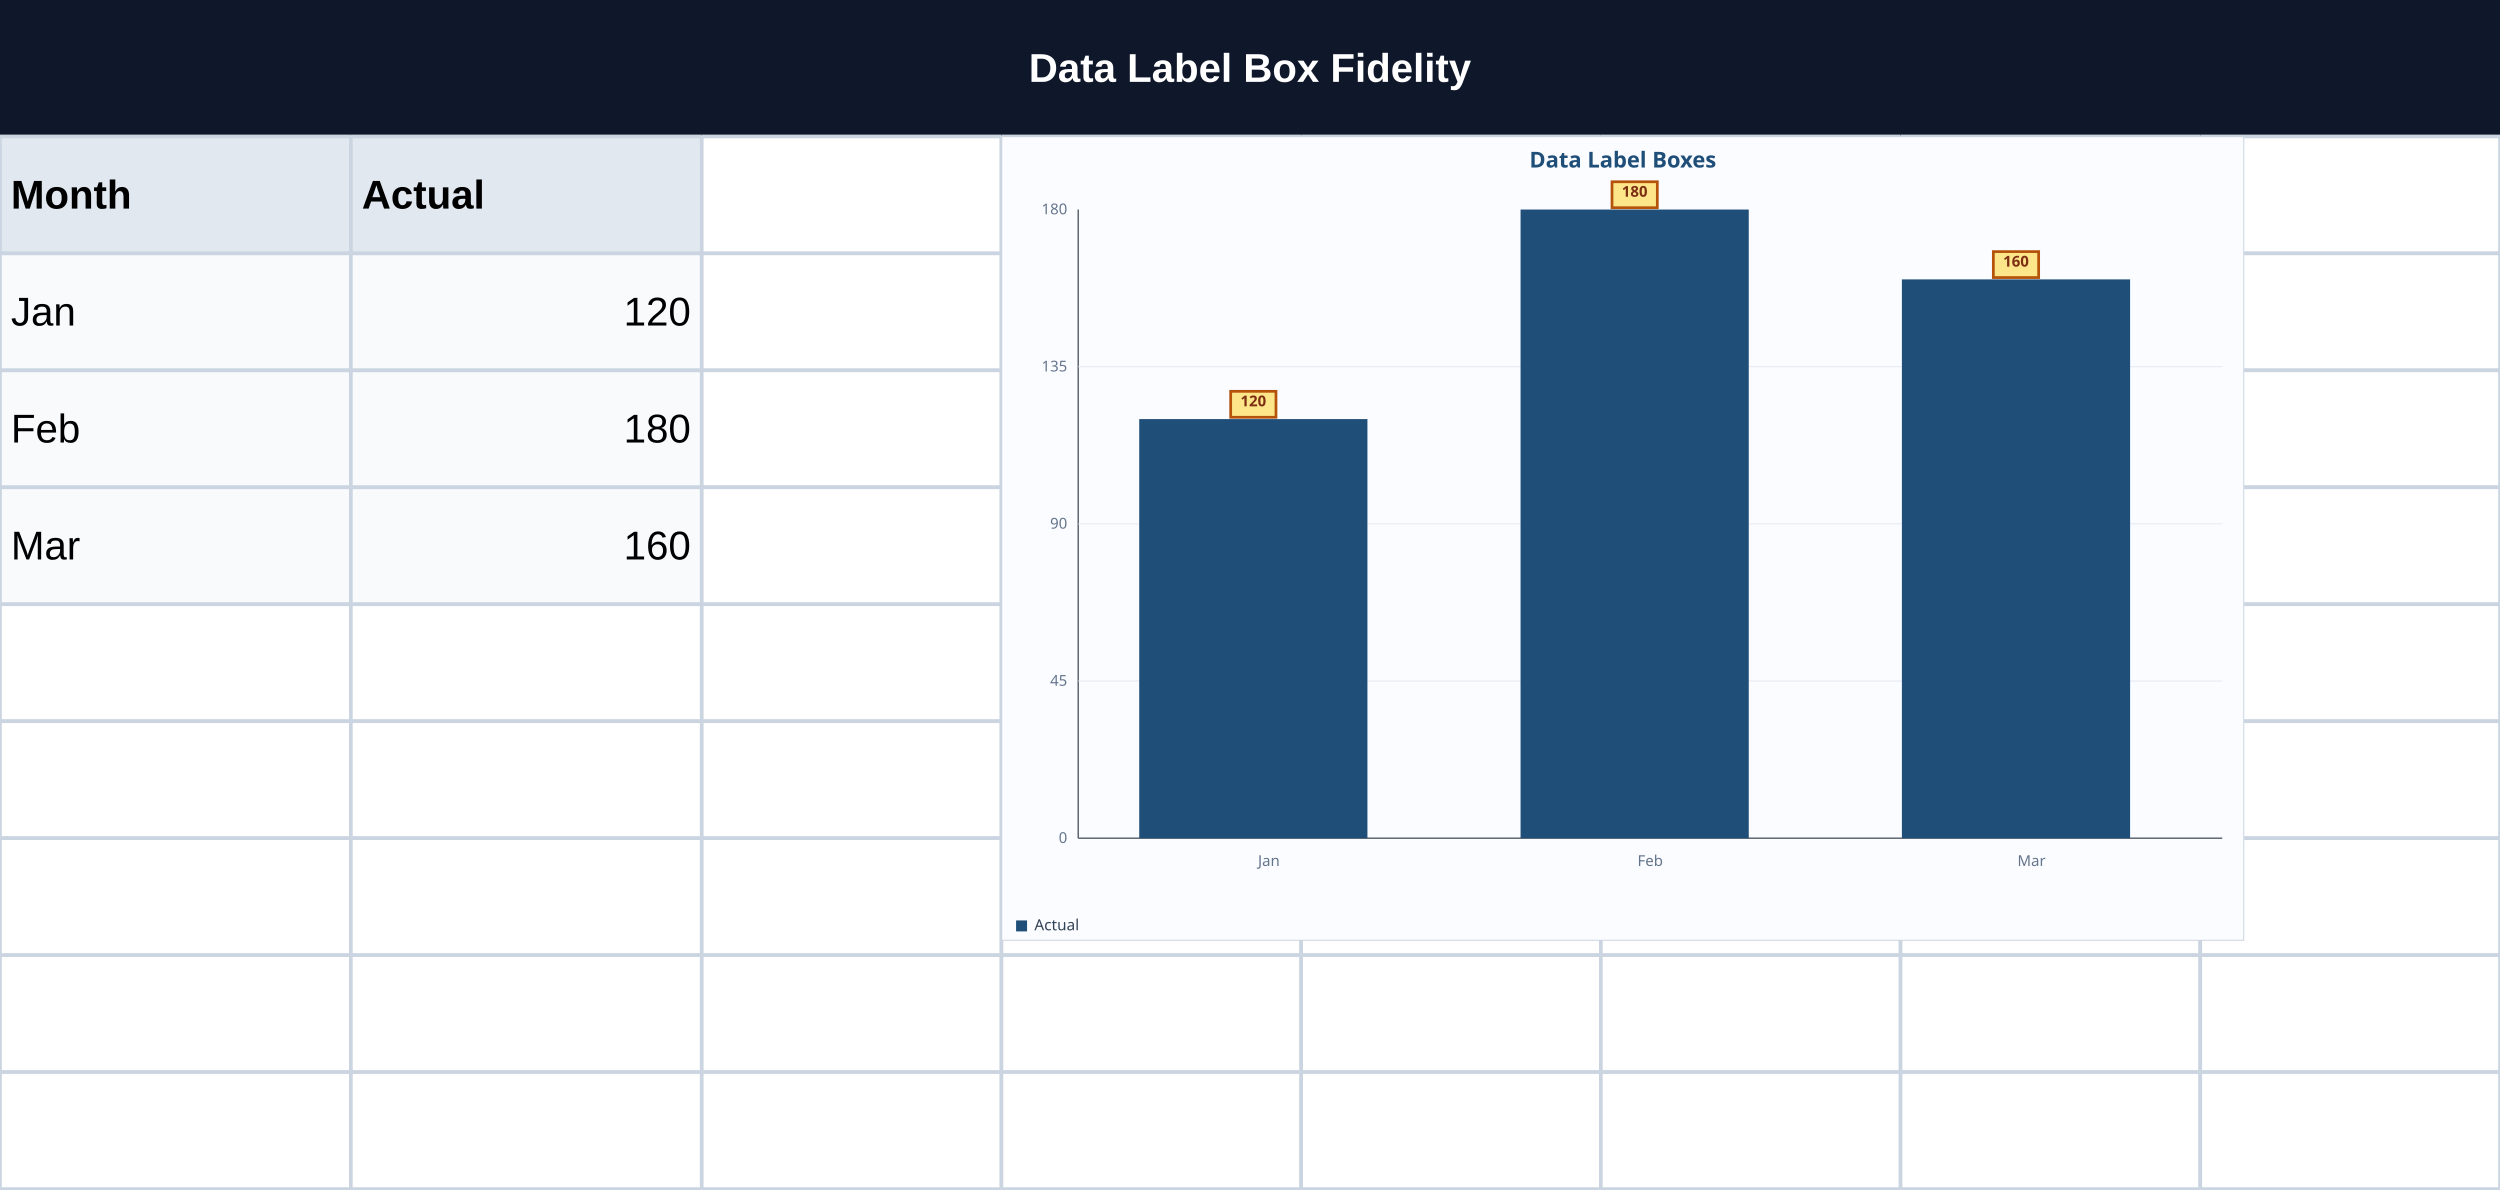
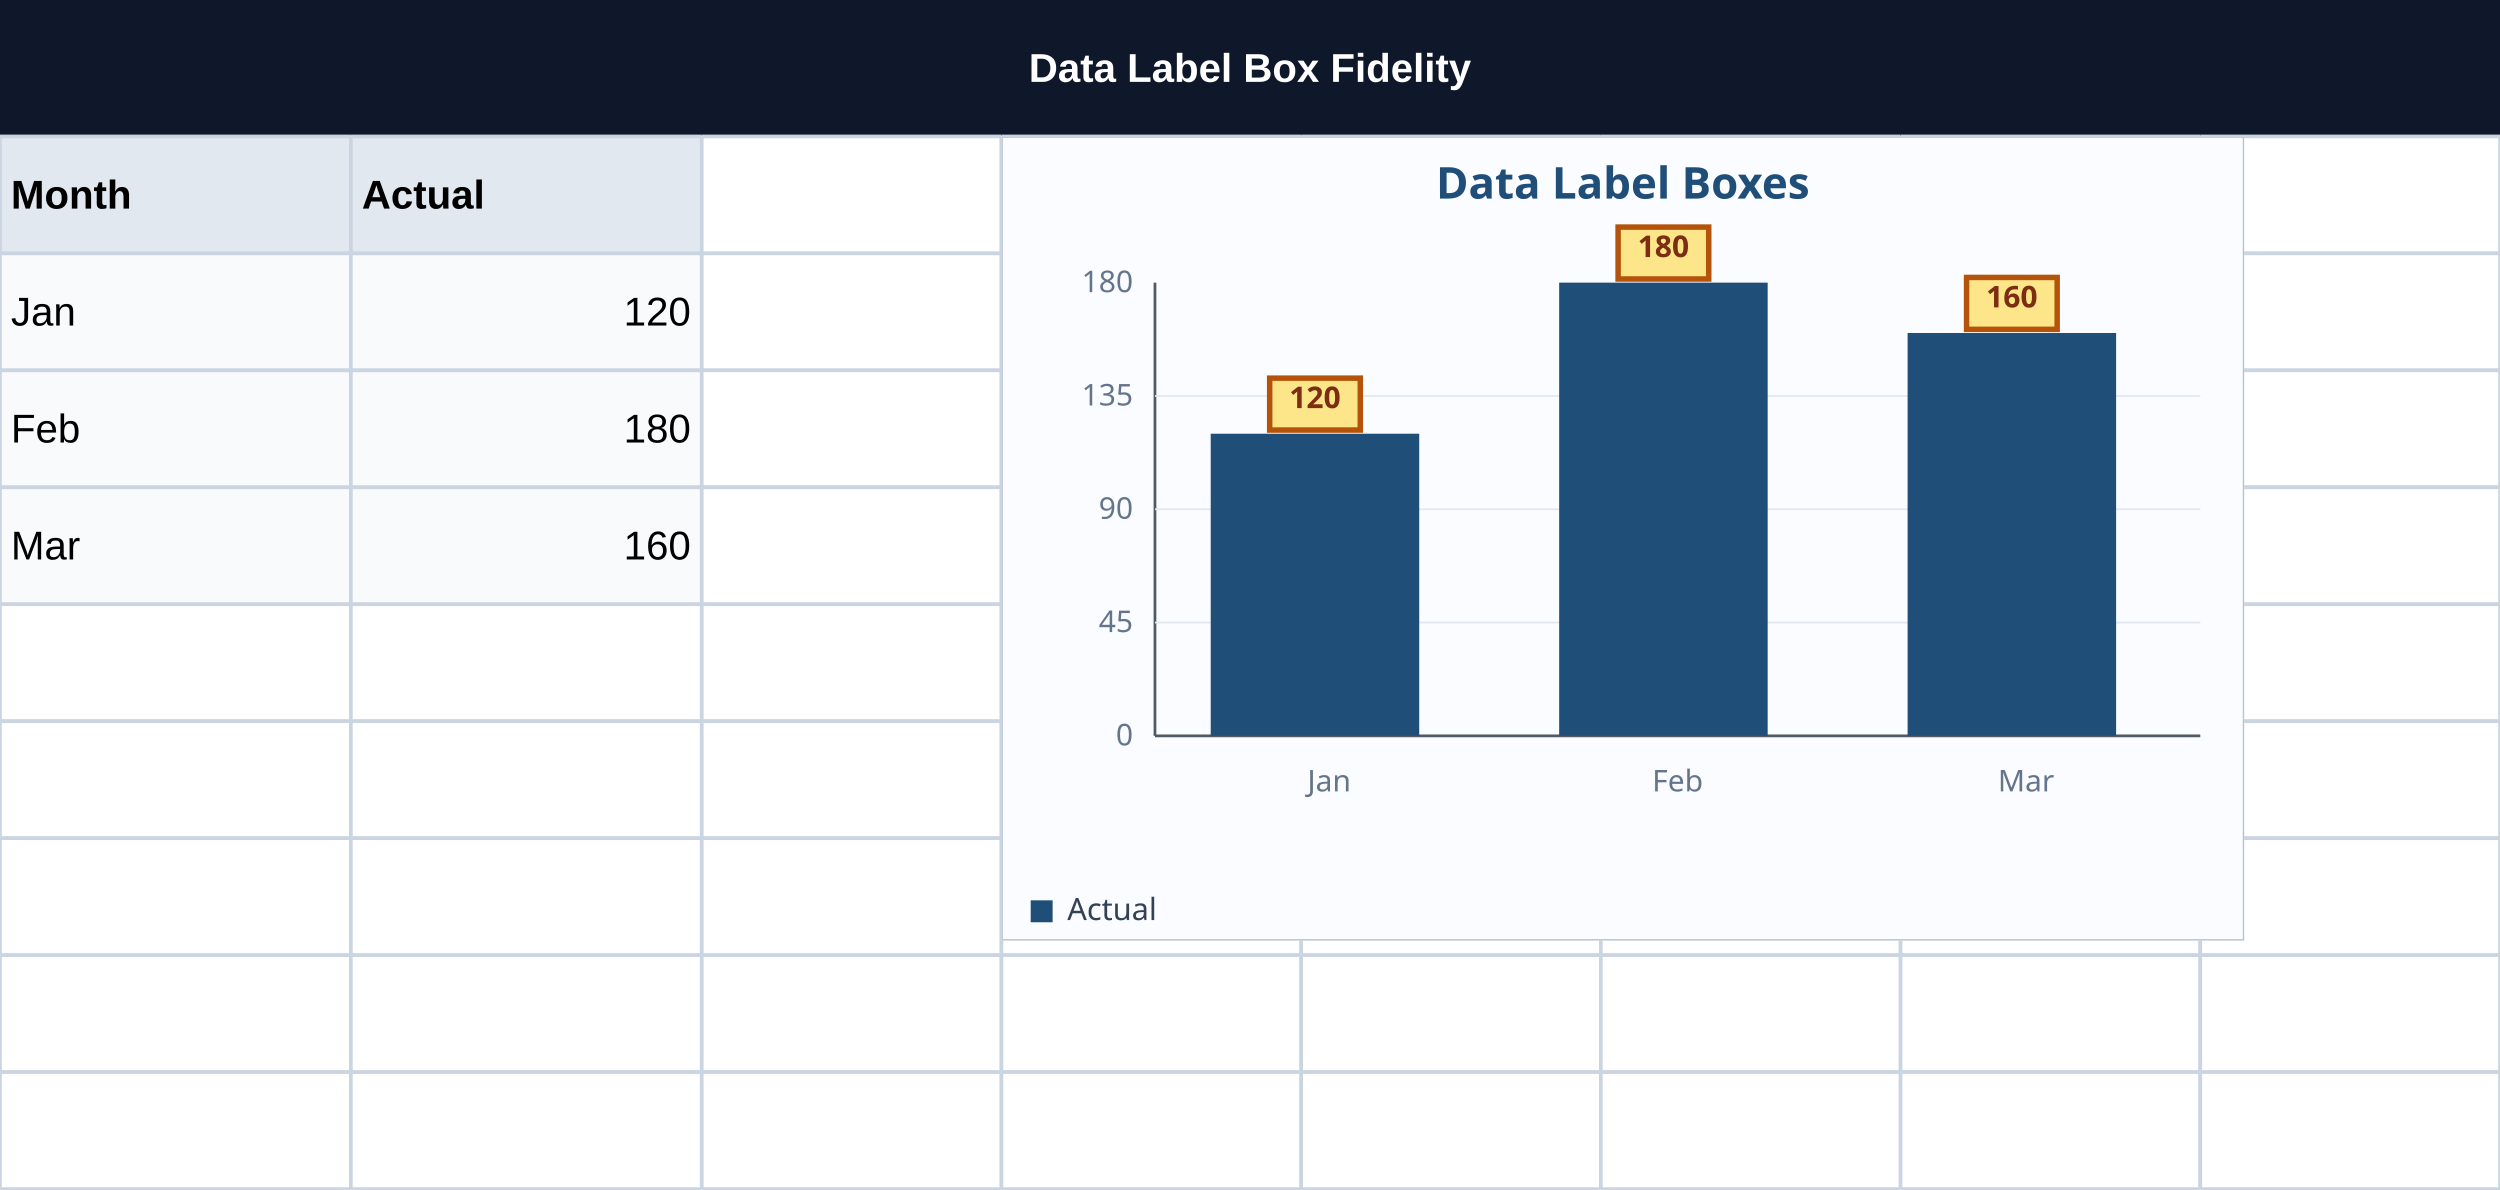
<svg xmlns="http://www.w3.org/2000/svg" width="1368" height="651" viewBox="0 0 1368 651">
  <rect x="0" y="0" width="1368" height="651" fill="#FFFFFF" />
  <rect x="0" y="0" width="1368" height="74.66" fill="#0F172A" />
  <rect x="0" y="74.66" width="192" height="64" fill="#E2E8F0" />
  <line x1="0" y1="74.66" x2="192" y2="74.66" stroke="#CBD5E1" stroke-width="2" />
  <line x1="192" y1="74.66" x2="192" y2="138.66" stroke="#CBD5E1" stroke-width="2" />
  <line x1="0" y1="138.66" x2="192" y2="138.66" stroke="#CBD5E1" stroke-width="2" />
  <line x1="0" y1="74.66" x2="0" y2="138.66" stroke="#CBD5E1" stroke-width="2" />
  <rect x="192" y="74.66" width="192" height="64" fill="#E2E8F0" />
  <line x1="192" y1="74.66" x2="384" y2="74.66" stroke="#CBD5E1" stroke-width="2" />
  <line x1="384" y1="74.66" x2="384" y2="138.66" stroke="#CBD5E1" stroke-width="2" />
  <line x1="192" y1="138.66" x2="384" y2="138.66" stroke="#CBD5E1" stroke-width="2" />
  <line x1="192" y1="74.66" x2="192" y2="138.66" stroke="#CBD5E1" stroke-width="2" />
  <rect x="384" y="74.66" width="164" height="64" fill="#FFFFFF" />
  <line x1="384" y1="74.66" x2="548" y2="74.66" stroke="#CBD5E1" stroke-width="2" />
  <line x1="548" y1="74.66" x2="548" y2="138.66" stroke="#CBD5E1" stroke-width="2" />
  <line x1="384" y1="138.66" x2="548" y2="138.66" stroke="#CBD5E1" stroke-width="2" />
  <line x1="384" y1="74.66" x2="384" y2="138.66" stroke="#CBD5E1" stroke-width="2" />
  <rect x="548" y="74.66" width="164" height="64" fill="#FFFFFF" />
  <line x1="548" y1="74.66" x2="712" y2="74.66" stroke="#CBD5E1" stroke-width="2" />
  <line x1="712" y1="74.66" x2="712" y2="138.66" stroke="#CBD5E1" stroke-width="2" />
  <line x1="548" y1="138.66" x2="712" y2="138.66" stroke="#CBD5E1" stroke-width="2" />
  <line x1="548" y1="74.66" x2="548" y2="138.66" stroke="#CBD5E1" stroke-width="2" />
  <rect x="712" y="74.66" width="164" height="64" fill="#FFFFFF" />
  <line x1="712" y1="74.66" x2="876" y2="74.66" stroke="#CBD5E1" stroke-width="2" />
  <line x1="876" y1="74.66" x2="876" y2="138.66" stroke="#CBD5E1" stroke-width="2" />
  <line x1="712" y1="138.66" x2="876" y2="138.66" stroke="#CBD5E1" stroke-width="2" />
  <line x1="712" y1="74.66" x2="712" y2="138.66" stroke="#CBD5E1" stroke-width="2" />
  <rect x="876" y="74.66" width="164" height="64" fill="#FFFFFF" />
  <line x1="876" y1="74.66" x2="1040" y2="74.66" stroke="#CBD5E1" stroke-width="2" />
  <line x1="1040" y1="74.66" x2="1040" y2="138.66" stroke="#CBD5E1" stroke-width="2" />
  <line x1="876" y1="138.66" x2="1040" y2="138.66" stroke="#CBD5E1" stroke-width="2" />
  <line x1="876" y1="74.66" x2="876" y2="138.66" stroke="#CBD5E1" stroke-width="2" />
  <rect x="1040" y="74.66" width="164" height="64" fill="#FFFFFF" />
  <line x1="1040" y1="74.66" x2="1204" y2="74.66" stroke="#CBD5E1" stroke-width="2" />
  <line x1="1204" y1="74.66" x2="1204" y2="138.66" stroke="#CBD5E1" stroke-width="2" />
  <line x1="1040" y1="138.66" x2="1204" y2="138.66" stroke="#CBD5E1" stroke-width="2" />
  <line x1="1040" y1="74.66" x2="1040" y2="138.66" stroke="#CBD5E1" stroke-width="2" />
  <rect x="1204" y="74.66" width="164" height="64" fill="#FFFFFF" />
  <line x1="1204" y1="74.66" x2="1368" y2="74.66" stroke="#CBD5E1" stroke-width="2" />
  <line x1="1368" y1="74.66" x2="1368" y2="138.66" stroke="#CBD5E1" stroke-width="2" />
  <line x1="1204" y1="138.66" x2="1368" y2="138.66" stroke="#CBD5E1" stroke-width="2" />
  <line x1="1204" y1="74.66" x2="1204" y2="138.66" stroke="#CBD5E1" stroke-width="2" />
  <rect x="0" y="138.66" width="192" height="64" fill="#F8FAFC" />
  <line x1="0" y1="138.66" x2="192" y2="138.66" stroke="#CBD5E1" stroke-width="2" />
  <line x1="192" y1="138.66" x2="192" y2="202.66" stroke="#CBD5E1" stroke-width="2" />
  <line x1="0" y1="202.66" x2="192" y2="202.66" stroke="#CBD5E1" stroke-width="2" />
  <line x1="0" y1="138.66" x2="0" y2="202.66" stroke="#CBD5E1" stroke-width="2" />
  <rect x="192" y="138.66" width="192" height="64" fill="#F8FAFC" />
  <line x1="192" y1="138.66" x2="384" y2="138.66" stroke="#CBD5E1" stroke-width="2" />
  <line x1="384" y1="138.66" x2="384" y2="202.66" stroke="#CBD5E1" stroke-width="2" />
  <line x1="192" y1="202.66" x2="384" y2="202.66" stroke="#CBD5E1" stroke-width="2" />
  <line x1="192" y1="138.66" x2="192" y2="202.66" stroke="#CBD5E1" stroke-width="2" />
  <rect x="384" y="138.66" width="164" height="64" fill="#FFFFFF" />
  <line x1="384" y1="138.66" x2="548" y2="138.66" stroke="#CBD5E1" stroke-width="2" />
  <line x1="548" y1="138.66" x2="548" y2="202.66" stroke="#CBD5E1" stroke-width="2" />
  <line x1="384" y1="202.66" x2="548" y2="202.66" stroke="#CBD5E1" stroke-width="2" />
  <line x1="384" y1="138.66" x2="384" y2="202.66" stroke="#CBD5E1" stroke-width="2" />
  <rect x="548" y="138.66" width="164" height="64" fill="#FFFFFF" />
  <line x1="548" y1="138.66" x2="712" y2="138.66" stroke="#CBD5E1" stroke-width="2" />
  <line x1="712" y1="138.66" x2="712" y2="202.66" stroke="#CBD5E1" stroke-width="2" />
  <line x1="548" y1="202.66" x2="712" y2="202.66" stroke="#CBD5E1" stroke-width="2" />
  <line x1="548" y1="138.66" x2="548" y2="202.66" stroke="#CBD5E1" stroke-width="2" />
  <rect x="712" y="138.66" width="164" height="64" fill="#FFFFFF" />
  <line x1="712" y1="138.66" x2="876" y2="138.66" stroke="#CBD5E1" stroke-width="2" />
  <line x1="876" y1="138.66" x2="876" y2="202.66" stroke="#CBD5E1" stroke-width="2" />
  <line x1="712" y1="202.66" x2="876" y2="202.66" stroke="#CBD5E1" stroke-width="2" />
  <line x1="712" y1="138.66" x2="712" y2="202.66" stroke="#CBD5E1" stroke-width="2" />
  <rect x="876" y="138.66" width="164" height="64" fill="#FFFFFF" />
  <line x1="876" y1="138.66" x2="1040" y2="138.66" stroke="#CBD5E1" stroke-width="2" />
  <line x1="1040" y1="138.66" x2="1040" y2="202.66" stroke="#CBD5E1" stroke-width="2" />
  <line x1="876" y1="202.66" x2="1040" y2="202.66" stroke="#CBD5E1" stroke-width="2" />
  <line x1="876" y1="138.66" x2="876" y2="202.66" stroke="#CBD5E1" stroke-width="2" />
  <rect x="1040" y="138.66" width="164" height="64" fill="#FFFFFF" />
  <line x1="1040" y1="138.66" x2="1204" y2="138.66" stroke="#CBD5E1" stroke-width="2" />
  <line x1="1204" y1="138.66" x2="1204" y2="202.66" stroke="#CBD5E1" stroke-width="2" />
  <line x1="1040" y1="202.66" x2="1204" y2="202.66" stroke="#CBD5E1" stroke-width="2" />
  <line x1="1040" y1="138.66" x2="1040" y2="202.66" stroke="#CBD5E1" stroke-width="2" />
  <rect x="1204" y="138.66" width="164" height="64" fill="#FFFFFF" />
  <line x1="1204" y1="138.66" x2="1368" y2="138.66" stroke="#CBD5E1" stroke-width="2" />
  <line x1="1368" y1="138.66" x2="1368" y2="202.66" stroke="#CBD5E1" stroke-width="2" />
  <line x1="1204" y1="202.66" x2="1368" y2="202.66" stroke="#CBD5E1" stroke-width="2" />
  <line x1="1204" y1="138.66" x2="1204" y2="202.66" stroke="#CBD5E1" stroke-width="2" />
  <rect x="0" y="202.66" width="192" height="64" fill="#F8FAFC" />
  <line x1="0" y1="202.66" x2="192" y2="202.66" stroke="#CBD5E1" stroke-width="2" />
  <line x1="192" y1="202.66" x2="192" y2="266.66" stroke="#CBD5E1" stroke-width="2" />
  <line x1="0" y1="266.66" x2="192" y2="266.66" stroke="#CBD5E1" stroke-width="2" />
  <line x1="0" y1="202.66" x2="0" y2="266.66" stroke="#CBD5E1" stroke-width="2" />
  <rect x="192" y="202.66" width="192" height="64" fill="#F8FAFC" />
  <line x1="192" y1="202.66" x2="384" y2="202.66" stroke="#CBD5E1" stroke-width="2" />
  <line x1="384" y1="202.66" x2="384" y2="266.66" stroke="#CBD5E1" stroke-width="2" />
  <line x1="192" y1="266.66" x2="384" y2="266.66" stroke="#CBD5E1" stroke-width="2" />
  <line x1="192" y1="202.66" x2="192" y2="266.66" stroke="#CBD5E1" stroke-width="2" />
  <rect x="384" y="202.66" width="164" height="64" fill="#FFFFFF" />
  <line x1="384" y1="202.66" x2="548" y2="202.66" stroke="#CBD5E1" stroke-width="2" />
  <line x1="548" y1="202.66" x2="548" y2="266.66" stroke="#CBD5E1" stroke-width="2" />
  <line x1="384" y1="266.66" x2="548" y2="266.66" stroke="#CBD5E1" stroke-width="2" />
  <line x1="384" y1="202.66" x2="384" y2="266.66" stroke="#CBD5E1" stroke-width="2" />
  <rect x="548" y="202.66" width="164" height="64" fill="#FFFFFF" />
  <line x1="548" y1="202.66" x2="712" y2="202.66" stroke="#CBD5E1" stroke-width="2" />
  <line x1="712" y1="202.66" x2="712" y2="266.66" stroke="#CBD5E1" stroke-width="2" />
  <line x1="548" y1="266.66" x2="712" y2="266.66" stroke="#CBD5E1" stroke-width="2" />
  <line x1="548" y1="202.66" x2="548" y2="266.66" stroke="#CBD5E1" stroke-width="2" />
  <rect x="712" y="202.66" width="164" height="64" fill="#FFFFFF" />
  <line x1="712" y1="202.66" x2="876" y2="202.66" stroke="#CBD5E1" stroke-width="2" />
  <line x1="876" y1="202.66" x2="876" y2="266.66" stroke="#CBD5E1" stroke-width="2" />
  <line x1="712" y1="266.66" x2="876" y2="266.66" stroke="#CBD5E1" stroke-width="2" />
  <line x1="712" y1="202.66" x2="712" y2="266.66" stroke="#CBD5E1" stroke-width="2" />
  <rect x="876" y="202.66" width="164" height="64" fill="#FFFFFF" />
  <line x1="876" y1="202.66" x2="1040" y2="202.66" stroke="#CBD5E1" stroke-width="2" />
  <line x1="1040" y1="202.66" x2="1040" y2="266.66" stroke="#CBD5E1" stroke-width="2" />
  <line x1="876" y1="266.66" x2="1040" y2="266.66" stroke="#CBD5E1" stroke-width="2" />
  <line x1="876" y1="202.66" x2="876" y2="266.66" stroke="#CBD5E1" stroke-width="2" />
  <rect x="1040" y="202.66" width="164" height="64" fill="#FFFFFF" />
  <line x1="1040" y1="202.66" x2="1204" y2="202.66" stroke="#CBD5E1" stroke-width="2" />
  <line x1="1204" y1="202.66" x2="1204" y2="266.66" stroke="#CBD5E1" stroke-width="2" />
  <line x1="1040" y1="266.66" x2="1204" y2="266.66" stroke="#CBD5E1" stroke-width="2" />
  <line x1="1040" y1="202.66" x2="1040" y2="266.66" stroke="#CBD5E1" stroke-width="2" />
  <rect x="1204" y="202.66" width="164" height="64" fill="#FFFFFF" />
  <line x1="1204" y1="202.66" x2="1368" y2="202.66" stroke="#CBD5E1" stroke-width="2" />
  <line x1="1368" y1="202.66" x2="1368" y2="266.66" stroke="#CBD5E1" stroke-width="2" />
  <line x1="1204" y1="266.66" x2="1368" y2="266.66" stroke="#CBD5E1" stroke-width="2" />
  <line x1="1204" y1="202.66" x2="1204" y2="266.66" stroke="#CBD5E1" stroke-width="2" />
  <rect x="0" y="266.66" width="192" height="64" fill="#F8FAFC" />
  <line x1="0" y1="266.66" x2="192" y2="266.66" stroke="#CBD5E1" stroke-width="2" />
  <line x1="192" y1="266.66" x2="192" y2="330.66" stroke="#CBD5E1" stroke-width="2" />
  <line x1="0" y1="330.66" x2="192" y2="330.66" stroke="#CBD5E1" stroke-width="2" />
  <line x1="0" y1="266.66" x2="0" y2="330.66" stroke="#CBD5E1" stroke-width="2" />
  <rect x="192" y="266.66" width="192" height="64" fill="#F8FAFC" />
  <line x1="192" y1="266.66" x2="384" y2="266.66" stroke="#CBD5E1" stroke-width="2" />
  <line x1="384" y1="266.66" x2="384" y2="330.66" stroke="#CBD5E1" stroke-width="2" />
  <line x1="192" y1="330.66" x2="384" y2="330.66" stroke="#CBD5E1" stroke-width="2" />
  <line x1="192" y1="266.66" x2="192" y2="330.66" stroke="#CBD5E1" stroke-width="2" />
  <rect x="384" y="266.66" width="164" height="64" fill="#FFFFFF" />
  <line x1="384" y1="266.66" x2="548" y2="266.66" stroke="#CBD5E1" stroke-width="2" />
  <line x1="548" y1="266.66" x2="548" y2="330.66" stroke="#CBD5E1" stroke-width="2" />
  <line x1="384" y1="330.66" x2="548" y2="330.66" stroke="#CBD5E1" stroke-width="2" />
  <line x1="384" y1="266.66" x2="384" y2="330.66" stroke="#CBD5E1" stroke-width="2" />
  <rect x="548" y="266.66" width="164" height="64" fill="#FFFFFF" />
  <line x1="548" y1="266.66" x2="712" y2="266.66" stroke="#CBD5E1" stroke-width="2" />
  <line x1="712" y1="266.66" x2="712" y2="330.66" stroke="#CBD5E1" stroke-width="2" />
  <line x1="548" y1="330.66" x2="712" y2="330.66" stroke="#CBD5E1" stroke-width="2" />
  <line x1="548" y1="266.66" x2="548" y2="330.66" stroke="#CBD5E1" stroke-width="2" />
  <rect x="712" y="266.66" width="164" height="64" fill="#FFFFFF" />
  <line x1="712" y1="266.66" x2="876" y2="266.66" stroke="#CBD5E1" stroke-width="2" />
  <line x1="876" y1="266.66" x2="876" y2="330.66" stroke="#CBD5E1" stroke-width="2" />
  <line x1="712" y1="330.66" x2="876" y2="330.66" stroke="#CBD5E1" stroke-width="2" />
  <line x1="712" y1="266.66" x2="712" y2="330.66" stroke="#CBD5E1" stroke-width="2" />
  <rect x="876" y="266.66" width="164" height="64" fill="#FFFFFF" />
  <line x1="876" y1="266.66" x2="1040" y2="266.66" stroke="#CBD5E1" stroke-width="2" />
  <line x1="1040" y1="266.66" x2="1040" y2="330.66" stroke="#CBD5E1" stroke-width="2" />
  <line x1="876" y1="330.66" x2="1040" y2="330.66" stroke="#CBD5E1" stroke-width="2" />
  <line x1="876" y1="266.66" x2="876" y2="330.66" stroke="#CBD5E1" stroke-width="2" />
  <rect x="1040" y="266.66" width="164" height="64" fill="#FFFFFF" />
  <line x1="1040" y1="266.66" x2="1204" y2="266.66" stroke="#CBD5E1" stroke-width="2" />
  <line x1="1204" y1="266.66" x2="1204" y2="330.66" stroke="#CBD5E1" stroke-width="2" />
  <line x1="1040" y1="330.66" x2="1204" y2="330.66" stroke="#CBD5E1" stroke-width="2" />
  <line x1="1040" y1="266.66" x2="1040" y2="330.66" stroke="#CBD5E1" stroke-width="2" />
  <rect x="1204" y="266.66" width="164" height="64" fill="#FFFFFF" />
  <line x1="1204" y1="266.66" x2="1368" y2="266.66" stroke="#CBD5E1" stroke-width="2" />
  <line x1="1368" y1="266.66" x2="1368" y2="330.66" stroke="#CBD5E1" stroke-width="2" />
  <line x1="1204" y1="330.66" x2="1368" y2="330.66" stroke="#CBD5E1" stroke-width="2" />
  <line x1="1204" y1="266.66" x2="1204" y2="330.66" stroke="#CBD5E1" stroke-width="2" />
  <rect x="0" y="330.66" width="192" height="64" fill="#FFFFFF" />
  <line x1="0" y1="330.66" x2="192" y2="330.66" stroke="#CBD5E1" stroke-width="2" />
  <line x1="192" y1="330.66" x2="192" y2="394.66" stroke="#CBD5E1" stroke-width="2" />
  <line x1="0" y1="394.66" x2="192" y2="394.66" stroke="#CBD5E1" stroke-width="2" />
  <line x1="0" y1="330.66" x2="0" y2="394.66" stroke="#CBD5E1" stroke-width="2" />
  <rect x="192" y="330.66" width="192" height="64" fill="#FFFFFF" />
  <line x1="192" y1="330.66" x2="384" y2="330.66" stroke="#CBD5E1" stroke-width="2" />
  <line x1="384" y1="330.66" x2="384" y2="394.66" stroke="#CBD5E1" stroke-width="2" />
  <line x1="192" y1="394.66" x2="384" y2="394.66" stroke="#CBD5E1" stroke-width="2" />
  <line x1="192" y1="330.66" x2="192" y2="394.66" stroke="#CBD5E1" stroke-width="2" />
  <rect x="384" y="330.66" width="164" height="64" fill="#FFFFFF" />
  <line x1="384" y1="330.66" x2="548" y2="330.66" stroke="#CBD5E1" stroke-width="2" />
  <line x1="548" y1="330.66" x2="548" y2="394.66" stroke="#CBD5E1" stroke-width="2" />
  <line x1="384" y1="394.66" x2="548" y2="394.66" stroke="#CBD5E1" stroke-width="2" />
  <line x1="384" y1="330.66" x2="384" y2="394.66" stroke="#CBD5E1" stroke-width="2" />
  <rect x="548" y="330.66" width="164" height="64" fill="#FFFFFF" />
  <line x1="548" y1="330.66" x2="712" y2="330.66" stroke="#CBD5E1" stroke-width="2" />
  <line x1="712" y1="330.66" x2="712" y2="394.66" stroke="#CBD5E1" stroke-width="2" />
  <line x1="548" y1="394.66" x2="712" y2="394.66" stroke="#CBD5E1" stroke-width="2" />
  <line x1="548" y1="330.66" x2="548" y2="394.66" stroke="#CBD5E1" stroke-width="2" />
  <rect x="712" y="330.66" width="164" height="64" fill="#FFFFFF" />
  <line x1="712" y1="330.66" x2="876" y2="330.66" stroke="#CBD5E1" stroke-width="2" />
  <line x1="876" y1="330.66" x2="876" y2="394.66" stroke="#CBD5E1" stroke-width="2" />
  <line x1="712" y1="394.66" x2="876" y2="394.66" stroke="#CBD5E1" stroke-width="2" />
  <line x1="712" y1="330.66" x2="712" y2="394.66" stroke="#CBD5E1" stroke-width="2" />
  <rect x="876" y="330.66" width="164" height="64" fill="#FFFFFF" />
  <line x1="876" y1="330.66" x2="1040" y2="330.66" stroke="#CBD5E1" stroke-width="2" />
  <line x1="1040" y1="330.66" x2="1040" y2="394.66" stroke="#CBD5E1" stroke-width="2" />
  <line x1="876" y1="394.66" x2="1040" y2="394.66" stroke="#CBD5E1" stroke-width="2" />
  <line x1="876" y1="330.66" x2="876" y2="394.66" stroke="#CBD5E1" stroke-width="2" />
  <rect x="1040" y="330.66" width="164" height="64" fill="#FFFFFF" />
  <line x1="1040" y1="330.66" x2="1204" y2="330.66" stroke="#CBD5E1" stroke-width="2" />
  <line x1="1204" y1="330.66" x2="1204" y2="394.66" stroke="#CBD5E1" stroke-width="2" />
  <line x1="1040" y1="394.66" x2="1204" y2="394.66" stroke="#CBD5E1" stroke-width="2" />
  <line x1="1040" y1="330.66" x2="1040" y2="394.66" stroke="#CBD5E1" stroke-width="2" />
  <rect x="1204" y="330.66" width="164" height="64" fill="#FFFFFF" />
  <line x1="1204" y1="330.66" x2="1368" y2="330.66" stroke="#CBD5E1" stroke-width="2" />
  <line x1="1368" y1="330.66" x2="1368" y2="394.66" stroke="#CBD5E1" stroke-width="2" />
  <line x1="1204" y1="394.66" x2="1368" y2="394.66" stroke="#CBD5E1" stroke-width="2" />
  <line x1="1204" y1="330.66" x2="1204" y2="394.66" stroke="#CBD5E1" stroke-width="2" />
  <rect x="0" y="394.66" width="192" height="64" fill="#FFFFFF" />
  <line x1="0" y1="394.66" x2="192" y2="394.66" stroke="#CBD5E1" stroke-width="2" />
  <line x1="192" y1="394.66" x2="192" y2="458.66" stroke="#CBD5E1" stroke-width="2" />
  <line x1="0" y1="458.66" x2="192" y2="458.66" stroke="#CBD5E1" stroke-width="2" />
  <line x1="0" y1="394.66" x2="0" y2="458.66" stroke="#CBD5E1" stroke-width="2" />
  <rect x="192" y="394.66" width="192" height="64" fill="#FFFFFF" />
  <line x1="192" y1="394.66" x2="384" y2="394.66" stroke="#CBD5E1" stroke-width="2" />
  <line x1="384" y1="394.66" x2="384" y2="458.66" stroke="#CBD5E1" stroke-width="2" />
  <line x1="192" y1="458.66" x2="384" y2="458.66" stroke="#CBD5E1" stroke-width="2" />
  <line x1="192" y1="394.66" x2="192" y2="458.66" stroke="#CBD5E1" stroke-width="2" />
  <rect x="384" y="394.66" width="164" height="64" fill="#FFFFFF" />
  <line x1="384" y1="394.66" x2="548" y2="394.66" stroke="#CBD5E1" stroke-width="2" />
  <line x1="548" y1="394.66" x2="548" y2="458.66" stroke="#CBD5E1" stroke-width="2" />
  <line x1="384" y1="458.66" x2="548" y2="458.66" stroke="#CBD5E1" stroke-width="2" />
  <line x1="384" y1="394.66" x2="384" y2="458.66" stroke="#CBD5E1" stroke-width="2" />
  <rect x="548" y="394.66" width="164" height="64" fill="#FFFFFF" />
  <line x1="548" y1="394.66" x2="712" y2="394.66" stroke="#CBD5E1" stroke-width="2" />
  <line x1="712" y1="394.66" x2="712" y2="458.66" stroke="#CBD5E1" stroke-width="2" />
  <line x1="548" y1="458.66" x2="712" y2="458.66" stroke="#CBD5E1" stroke-width="2" />
  <line x1="548" y1="394.66" x2="548" y2="458.66" stroke="#CBD5E1" stroke-width="2" />
  <rect x="712" y="394.66" width="164" height="64" fill="#FFFFFF" />
  <line x1="712" y1="394.66" x2="876" y2="394.66" stroke="#CBD5E1" stroke-width="2" />
  <line x1="876" y1="394.66" x2="876" y2="458.66" stroke="#CBD5E1" stroke-width="2" />
  <line x1="712" y1="458.66" x2="876" y2="458.66" stroke="#CBD5E1" stroke-width="2" />
  <line x1="712" y1="394.66" x2="712" y2="458.66" stroke="#CBD5E1" stroke-width="2" />
  <rect x="876" y="394.66" width="164" height="64" fill="#FFFFFF" />
  <line x1="876" y1="394.66" x2="1040" y2="394.66" stroke="#CBD5E1" stroke-width="2" />
  <line x1="1040" y1="394.66" x2="1040" y2="458.66" stroke="#CBD5E1" stroke-width="2" />
  <line x1="876" y1="458.66" x2="1040" y2="458.66" stroke="#CBD5E1" stroke-width="2" />
  <line x1="876" y1="394.66" x2="876" y2="458.66" stroke="#CBD5E1" stroke-width="2" />
  <rect x="1040" y="394.66" width="164" height="64" fill="#FFFFFF" />
  <line x1="1040" y1="394.66" x2="1204" y2="394.66" stroke="#CBD5E1" stroke-width="2" />
  <line x1="1204" y1="394.66" x2="1204" y2="458.66" stroke="#CBD5E1" stroke-width="2" />
  <line x1="1040" y1="458.66" x2="1204" y2="458.66" stroke="#CBD5E1" stroke-width="2" />
  <line x1="1040" y1="394.66" x2="1040" y2="458.66" stroke="#CBD5E1" stroke-width="2" />
  <rect x="1204" y="394.66" width="164" height="64" fill="#FFFFFF" />
  <line x1="1204" y1="394.66" x2="1368" y2="394.66" stroke="#CBD5E1" stroke-width="2" />
  <line x1="1368" y1="394.66" x2="1368" y2="458.66" stroke="#CBD5E1" stroke-width="2" />
  <line x1="1204" y1="458.66" x2="1368" y2="458.66" stroke="#CBD5E1" stroke-width="2" />
  <line x1="1204" y1="394.66" x2="1204" y2="458.66" stroke="#CBD5E1" stroke-width="2" />
  <rect x="0" y="458.66" width="192" height="64" fill="#FFFFFF" />
  <line x1="0" y1="458.66" x2="192" y2="458.66" stroke="#CBD5E1" stroke-width="2" />
  <line x1="192" y1="458.66" x2="192" y2="522.66" stroke="#CBD5E1" stroke-width="2" />
  <line x1="0" y1="522.66" x2="192" y2="522.66" stroke="#CBD5E1" stroke-width="2" />
  <line x1="0" y1="458.66" x2="0" y2="522.66" stroke="#CBD5E1" stroke-width="2" />
  <rect x="192" y="458.66" width="192" height="64" fill="#FFFFFF" />
  <line x1="192" y1="458.66" x2="384" y2="458.66" stroke="#CBD5E1" stroke-width="2" />
  <line x1="384" y1="458.66" x2="384" y2="522.66" stroke="#CBD5E1" stroke-width="2" />
  <line x1="192" y1="522.66" x2="384" y2="522.66" stroke="#CBD5E1" stroke-width="2" />
  <line x1="192" y1="458.66" x2="192" y2="522.66" stroke="#CBD5E1" stroke-width="2" />
  <rect x="384" y="458.66" width="164" height="64" fill="#FFFFFF" />
  <line x1="384" y1="458.66" x2="548" y2="458.66" stroke="#CBD5E1" stroke-width="2" />
  <line x1="548" y1="458.66" x2="548" y2="522.66" stroke="#CBD5E1" stroke-width="2" />
  <line x1="384" y1="522.66" x2="548" y2="522.66" stroke="#CBD5E1" stroke-width="2" />
  <line x1="384" y1="458.66" x2="384" y2="522.66" stroke="#CBD5E1" stroke-width="2" />
  <rect x="548" y="458.66" width="164" height="64" fill="#FFFFFF" />
  <line x1="548" y1="458.66" x2="712" y2="458.66" stroke="#CBD5E1" stroke-width="2" />
  <line x1="712" y1="458.66" x2="712" y2="522.66" stroke="#CBD5E1" stroke-width="2" />
  <line x1="548" y1="522.66" x2="712" y2="522.66" stroke="#CBD5E1" stroke-width="2" />
  <line x1="548" y1="458.66" x2="548" y2="522.66" stroke="#CBD5E1" stroke-width="2" />
  <rect x="712" y="458.66" width="164" height="64" fill="#FFFFFF" />
  <line x1="712" y1="458.66" x2="876" y2="458.66" stroke="#CBD5E1" stroke-width="2" />
  <line x1="876" y1="458.66" x2="876" y2="522.66" stroke="#CBD5E1" stroke-width="2" />
  <line x1="712" y1="522.66" x2="876" y2="522.66" stroke="#CBD5E1" stroke-width="2" />
  <line x1="712" y1="458.66" x2="712" y2="522.66" stroke="#CBD5E1" stroke-width="2" />
  <rect x="876" y="458.66" width="164" height="64" fill="#FFFFFF" />
  <line x1="876" y1="458.66" x2="1040" y2="458.66" stroke="#CBD5E1" stroke-width="2" />
  <line x1="1040" y1="458.66" x2="1040" y2="522.66" stroke="#CBD5E1" stroke-width="2" />
  <line x1="876" y1="522.66" x2="1040" y2="522.66" stroke="#CBD5E1" stroke-width="2" />
  <line x1="876" y1="458.66" x2="876" y2="522.66" stroke="#CBD5E1" stroke-width="2" />
  <rect x="1040" y="458.66" width="164" height="64" fill="#FFFFFF" />
  <line x1="1040" y1="458.66" x2="1204" y2="458.66" stroke="#CBD5E1" stroke-width="2" />
  <line x1="1204" y1="458.66" x2="1204" y2="522.66" stroke="#CBD5E1" stroke-width="2" />
  <line x1="1040" y1="522.66" x2="1204" y2="522.66" stroke="#CBD5E1" stroke-width="2" />
  <line x1="1040" y1="458.66" x2="1040" y2="522.66" stroke="#CBD5E1" stroke-width="2" />
  <rect x="1204" y="458.66" width="164" height="64" fill="#FFFFFF" />
  <line x1="1204" y1="458.66" x2="1368" y2="458.66" stroke="#CBD5E1" stroke-width="2" />
  <line x1="1368" y1="458.66" x2="1368" y2="522.66" stroke="#CBD5E1" stroke-width="2" />
  <line x1="1204" y1="522.66" x2="1368" y2="522.66" stroke="#CBD5E1" stroke-width="2" />
  <line x1="1204" y1="458.66" x2="1204" y2="522.66" stroke="#CBD5E1" stroke-width="2" />
  <rect x="0" y="522.66" width="192" height="64" fill="#FFFFFF" />
  <line x1="0" y1="522.66" x2="192" y2="522.66" stroke="#CBD5E1" stroke-width="2" />
  <line x1="192" y1="522.66" x2="192" y2="586.66" stroke="#CBD5E1" stroke-width="2" />
  <line x1="0" y1="586.66" x2="192" y2="586.66" stroke="#CBD5E1" stroke-width="2" />
  <line x1="0" y1="522.66" x2="0" y2="586.66" stroke="#CBD5E1" stroke-width="2" />
  <rect x="192" y="522.66" width="192" height="64" fill="#FFFFFF" />
  <line x1="192" y1="522.66" x2="384" y2="522.66" stroke="#CBD5E1" stroke-width="2" />
  <line x1="384" y1="522.66" x2="384" y2="586.66" stroke="#CBD5E1" stroke-width="2" />
  <line x1="192" y1="586.66" x2="384" y2="586.66" stroke="#CBD5E1" stroke-width="2" />
  <line x1="192" y1="522.66" x2="192" y2="586.66" stroke="#CBD5E1" stroke-width="2" />
  <rect x="384" y="522.66" width="164" height="64" fill="#FFFFFF" />
  <line x1="384" y1="522.66" x2="548" y2="522.66" stroke="#CBD5E1" stroke-width="2" />
  <line x1="548" y1="522.66" x2="548" y2="586.66" stroke="#CBD5E1" stroke-width="2" />
  <line x1="384" y1="586.66" x2="548" y2="586.66" stroke="#CBD5E1" stroke-width="2" />
  <line x1="384" y1="522.66" x2="384" y2="586.66" stroke="#CBD5E1" stroke-width="2" />
  <rect x="548" y="522.66" width="164" height="64" fill="#FFFFFF" />
  <line x1="548" y1="522.66" x2="712" y2="522.66" stroke="#CBD5E1" stroke-width="2" />
  <line x1="712" y1="522.66" x2="712" y2="586.66" stroke="#CBD5E1" stroke-width="2" />
  <line x1="548" y1="586.66" x2="712" y2="586.66" stroke="#CBD5E1" stroke-width="2" />
  <line x1="548" y1="522.66" x2="548" y2="586.66" stroke="#CBD5E1" stroke-width="2" />
  <rect x="712" y="522.66" width="164" height="64" fill="#FFFFFF" />
  <line x1="712" y1="522.66" x2="876" y2="522.66" stroke="#CBD5E1" stroke-width="2" />
  <line x1="876" y1="522.66" x2="876" y2="586.66" stroke="#CBD5E1" stroke-width="2" />
  <line x1="712" y1="586.66" x2="876" y2="586.66" stroke="#CBD5E1" stroke-width="2" />
  <line x1="712" y1="522.66" x2="712" y2="586.66" stroke="#CBD5E1" stroke-width="2" />
  <rect x="876" y="522.66" width="164" height="64" fill="#FFFFFF" />
  <line x1="876" y1="522.66" x2="1040" y2="522.66" stroke="#CBD5E1" stroke-width="2" />
  <line x1="1040" y1="522.66" x2="1040" y2="586.66" stroke="#CBD5E1" stroke-width="2" />
  <line x1="876" y1="586.66" x2="1040" y2="586.66" stroke="#CBD5E1" stroke-width="2" />
  <line x1="876" y1="522.66" x2="876" y2="586.66" stroke="#CBD5E1" stroke-width="2" />
  <rect x="1040" y="522.66" width="164" height="64" fill="#FFFFFF" />
  <line x1="1040" y1="522.66" x2="1204" y2="522.66" stroke="#CBD5E1" stroke-width="2" />
  <line x1="1204" y1="522.66" x2="1204" y2="586.66" stroke="#CBD5E1" stroke-width="2" />
  <line x1="1040" y1="586.66" x2="1204" y2="586.66" stroke="#CBD5E1" stroke-width="2" />
  <line x1="1040" y1="522.66" x2="1040" y2="586.66" stroke="#CBD5E1" stroke-width="2" />
  <rect x="1204" y="522.66" width="164" height="64" fill="#FFFFFF" />
  <line x1="1204" y1="522.66" x2="1368" y2="522.66" stroke="#CBD5E1" stroke-width="2" />
  <line x1="1368" y1="522.66" x2="1368" y2="586.66" stroke="#CBD5E1" stroke-width="2" />
  <line x1="1204" y1="586.66" x2="1368" y2="586.66" stroke="#CBD5E1" stroke-width="2" />
  <line x1="1204" y1="522.66" x2="1204" y2="586.66" stroke="#CBD5E1" stroke-width="2" />
  <rect x="0" y="586.66" width="192" height="64" fill="#FFFFFF" />
  <line x1="0" y1="586.66" x2="192" y2="586.66" stroke="#CBD5E1" stroke-width="2" />
  <line x1="192" y1="586.66" x2="192" y2="650.66" stroke="#CBD5E1" stroke-width="2" />
  <line x1="0" y1="650.66" x2="192" y2="650.66" stroke="#CBD5E1" stroke-width="2" />
  <line x1="0" y1="586.66" x2="0" y2="650.66" stroke="#CBD5E1" stroke-width="2" />
  <rect x="192" y="586.66" width="192" height="64" fill="#FFFFFF" />
  <line x1="192" y1="586.66" x2="384" y2="586.66" stroke="#CBD5E1" stroke-width="2" />
  <line x1="384" y1="586.66" x2="384" y2="650.66" stroke="#CBD5E1" stroke-width="2" />
  <line x1="192" y1="650.66" x2="384" y2="650.66" stroke="#CBD5E1" stroke-width="2" />
  <line x1="192" y1="586.66" x2="192" y2="650.66" stroke="#CBD5E1" stroke-width="2" />
  <rect x="384" y="586.66" width="164" height="64" fill="#FFFFFF" />
  <line x1="384" y1="586.66" x2="548" y2="586.66" stroke="#CBD5E1" stroke-width="2" />
  <line x1="548" y1="586.66" x2="548" y2="650.66" stroke="#CBD5E1" stroke-width="2" />
  <line x1="384" y1="650.66" x2="548" y2="650.66" stroke="#CBD5E1" stroke-width="2" />
  <line x1="384" y1="586.66" x2="384" y2="650.66" stroke="#CBD5E1" stroke-width="2" />
  <rect x="548" y="586.66" width="164" height="64" fill="#FFFFFF" />
  <line x1="548" y1="586.66" x2="712" y2="586.66" stroke="#CBD5E1" stroke-width="2" />
  <line x1="712" y1="586.66" x2="712" y2="650.66" stroke="#CBD5E1" stroke-width="2" />
  <line x1="548" y1="650.66" x2="712" y2="650.66" stroke="#CBD5E1" stroke-width="2" />
  <line x1="548" y1="586.66" x2="548" y2="650.66" stroke="#CBD5E1" stroke-width="2" />
  <rect x="712" y="586.66" width="164" height="64" fill="#FFFFFF" />
  <line x1="712" y1="586.66" x2="876" y2="586.66" stroke="#CBD5E1" stroke-width="2" />
  <line x1="876" y1="586.66" x2="876" y2="650.66" stroke="#CBD5E1" stroke-width="2" />
  <line x1="712" y1="650.66" x2="876" y2="650.66" stroke="#CBD5E1" stroke-width="2" />
  <line x1="712" y1="586.66" x2="712" y2="650.66" stroke="#CBD5E1" stroke-width="2" />
  <rect x="876" y="586.66" width="164" height="64" fill="#FFFFFF" />
  <line x1="876" y1="586.66" x2="1040" y2="586.66" stroke="#CBD5E1" stroke-width="2" />
  <line x1="1040" y1="586.66" x2="1040" y2="650.66" stroke="#CBD5E1" stroke-width="2" />
  <line x1="876" y1="650.66" x2="1040" y2="650.66" stroke="#CBD5E1" stroke-width="2" />
  <line x1="876" y1="586.66" x2="876" y2="650.66" stroke="#CBD5E1" stroke-width="2" />
  <rect x="1040" y="586.66" width="164" height="64" fill="#FFFFFF" />
  <line x1="1040" y1="586.66" x2="1204" y2="586.66" stroke="#CBD5E1" stroke-width="2" />
  <line x1="1204" y1="586.66" x2="1204" y2="650.66" stroke="#CBD5E1" stroke-width="2" />
  <line x1="1040" y1="650.66" x2="1204" y2="650.66" stroke="#CBD5E1" stroke-width="2" />
  <line x1="1040" y1="586.66" x2="1040" y2="650.66" stroke="#CBD5E1" stroke-width="2" />
  <rect x="1204" y="586.66" width="164" height="64" fill="#FFFFFF" />
  <line x1="1204" y1="586.66" x2="1368" y2="586.66" stroke="#CBD5E1" stroke-width="2" />
  <line x1="1368" y1="586.66" x2="1368" y2="650.66" stroke="#CBD5E1" stroke-width="2" />
  <line x1="1204" y1="650.66" x2="1368" y2="650.66" stroke="#CBD5E1" stroke-width="2" />
  <line x1="1204" y1="586.66" x2="1204" y2="650.66" stroke="#CBD5E1" stroke-width="2" />
  <clipPath id="xl-text-1-1">
    <rect x="0" y="0" width="1368" height="74.66" />
  </clipPath>
  <g clip-path="url(#xl-text-1-1)">
    <text x="684" y="44.81" fill="#FFFFFF" font-family="Calibri, Arial, sans-serif" font-size="22" text-anchor="middle" font-weight="700">Data Label Box Fidelity</text>
  </g>
  <clipPath id="xl-text-2-1">
    <rect x="0" y="74.66" width="192" height="64" />
  </clipPath>
  <g clip-path="url(#xl-text-2-1)">
    <text x="6" y="114.14" fill="#000000" font-family="Calibri, Arial, sans-serif" font-size="22" text-anchor="start" font-weight="700">Month</text>
  </g>
  <clipPath id="xl-text-2-2">
    <rect x="192" y="74.66" width="356" height="64" />
  </clipPath>
  <g clip-path="url(#xl-text-2-2)">
    <text x="198" y="114.14" fill="#000000" font-family="Calibri, Arial, sans-serif" font-size="22" text-anchor="start" font-weight="700">Actual</text>
  </g>
  <clipPath id="xl-text-3-1">
    <rect x="0" y="138.66" width="192" height="64" />
  </clipPath>
  <g clip-path="url(#xl-text-3-1)">
    <text x="6" y="178.14" fill="#000000" font-family="Calibri, Arial, sans-serif" font-size="22" text-anchor="start">Jan</text>
  </g>
  <clipPath id="xl-text-3-2">
    <rect x="192" y="138.66" width="192" height="64" />
  </clipPath>
  <g clip-path="url(#xl-text-3-2)">
    <text x="378" y="178.14" fill="#000000" font-family="Calibri, Arial, sans-serif" font-size="22" text-anchor="end">120</text>
  </g>
  <clipPath id="xl-text-4-1">
    <rect x="0" y="202.66" width="192" height="64" />
  </clipPath>
  <g clip-path="url(#xl-text-4-1)">
    <text x="6" y="242.14" fill="#000000" font-family="Calibri, Arial, sans-serif" font-size="22" text-anchor="start">Feb</text>
  </g>
  <clipPath id="xl-text-4-2">
    <rect x="192" y="202.66" width="192" height="64" />
  </clipPath>
  <g clip-path="url(#xl-text-4-2)">
    <text x="378" y="242.14" fill="#000000" font-family="Calibri, Arial, sans-serif" font-size="22" text-anchor="end">180</text>
  </g>
  <clipPath id="xl-text-5-1">
    <rect x="0" y="266.66" width="192" height="64" />
  </clipPath>
  <g clip-path="url(#xl-text-5-1)">
    <text x="6" y="306.14" fill="#000000" font-family="Calibri, Arial, sans-serif" font-size="22" text-anchor="start">Mar</text>
  </g>
  <clipPath id="xl-text-5-2">
    <rect x="192" y="266.66" width="192" height="64" />
  </clipPath>
  <g clip-path="url(#xl-text-5-2)">
    <text x="378" y="306.14" fill="#000000" font-family="Calibri, Arial, sans-serif" font-size="22" text-anchor="end">160</text>
  </g>
-   <svg x="548" y="74.66" width="680" height="440" viewBox="0 0 680 440">
-     <rect x="0" y="0" width="680" height="440" fill="#FAFCFF" stroke="#B7C2CF" stroke-width="0.75" />
-     <text x="340" y="17" font-family="Aptos" font-size="12" text-anchor="middle" fill="#1F4E79" font-weight="700">Data Label Boxes</text>
-     <line x1="42" y1="384" x2="668" y2="384" fill="none" stroke="#505A64" stroke-width="0.75" />
-     <line x1="42" y1="40" x2="42" y2="384" fill="none" stroke="#505A64" stroke-width="0.75" />
-     <line x1="42" y1="126" x2="668" y2="126" fill="none" stroke="#E2E8F0" stroke-width="0.5" />
-     <line x1="42" y1="212" x2="668" y2="212" fill="none" stroke="#E2E8F0" stroke-width="0.5" />
-     <line x1="42" y1="298" x2="668" y2="298" fill="none" stroke="#E2E8F0" stroke-width="0.5" />
-     <rect x="75.387" y="154.667" width="124.866" height="229.333" fill="#1F4E79" stroke="none" />
-     <rect x="125.424" y="139.467" width="24.792" height="14.2" fill="#FDE68A" stroke="#B45309" stroke-width="1.5" />
-     <text x="137.82" y="147.667" font-family="Aptos" font-size="8.2" text-anchor="middle" fill="#7C2D12" font-weight="700">120</text>
-     <rect x="284.053" y="40" width="124.866" height="344" fill="#1F4E79" stroke="none" />
-     <rect x="334.09" y="24.8" width="24.792" height="14.2" fill="#FDE68A" stroke="#B45309" stroke-width="1.5" />
-     <text x="346.486" y="33" font-family="Aptos" font-size="8.2" text-anchor="middle" fill="#7C2D12" font-weight="700">180</text>
-     <rect x="492.72" y="78.222" width="124.866" height="305.778" fill="#1F4E79" stroke="none" />
-     <rect x="542.757" y="63.022" width="24.792" height="14.2" fill="#FDE68A" stroke="#B45309" stroke-width="1.5" />
-     <text x="555.153" y="71.222" font-family="Aptos" font-size="8.2" text-anchor="middle" fill="#7C2D12" font-weight="700">160</text>
+   <svg x="548" y="74.66" width="680" height="440" viewBox="0 0 340 220">
+     <rect x="0" y="0" width="340" height="220" fill="#FAFCFF" stroke="#B7C2CF" stroke-width="0.75" />
+     <text x="170" y="17" font-family="Aptos" font-size="12" text-anchor="middle" fill="#1F4E79" font-weight="700">Data Label Boxes</text>
+     <line x1="42" y1="164" x2="328" y2="164" fill="none" stroke="#505A64" stroke-width="0.75" />
+     <line x1="42" y1="40" x2="42" y2="164" fill="none" stroke="#505A64" stroke-width="0.75" />
+     <line x1="42" y1="71" x2="328" y2="71" fill="none" stroke="#E2E8F0" stroke-width="0.5" />
+     <line x1="42" y1="102" x2="328" y2="102" fill="none" stroke="#E2E8F0" stroke-width="0.5" />
+     <line x1="42" y1="133" x2="328" y2="133" fill="none" stroke="#E2E8F0" stroke-width="0.5" />
+     <rect x="57.253" y="81.333" width="57.047" height="82.667" fill="#1F4E79" stroke="none" />
+     <rect x="73.381" y="66.133" width="24.792" height="14.2" fill="#FDE68A" stroke="#B45309" stroke-width="1.5" />
+     <text x="85.777" y="74.333" font-family="Aptos" font-size="8.2" text-anchor="middle" fill="#7C2D12" font-weight="700">120</text>
+     <rect x="152.587" y="40" width="57.047" height="124" fill="#1F4E79" stroke="none" />
+     <rect x="168.714" y="24.8" width="24.792" height="14.2" fill="#FDE68A" stroke="#B45309" stroke-width="1.5" />
+     <text x="181.11" y="33" font-family="Aptos" font-size="8.2" text-anchor="middle" fill="#7C2D12" font-weight="700">180</text>
+     <rect x="247.92" y="53.778" width="57.047" height="110.222" fill="#1F4E79" stroke="none" />
+     <rect x="264.048" y="38.578" width="24.792" height="14.2" fill="#FDE68A" stroke="#B45309" stroke-width="1.5" />
+     <text x="276.444" y="46.778" font-family="Aptos" font-size="8.2" text-anchor="middle" fill="#7C2D12" font-weight="700">160</text>
    <text x="36" y="42.6" font-family="Aptos" font-size="8.2" text-anchor="end" fill="#64748B">180</text>
-     <text x="36" y="128.6" font-family="Aptos" font-size="8.2" text-anchor="end" fill="#64748B">135</text>
-     <text x="36" y="214.6" font-family="Aptos" font-size="8.2" text-anchor="end" fill="#64748B">90</text>
-     <text x="36" y="300.6" font-family="Aptos" font-size="8.2" text-anchor="end" fill="#64748B">45</text>
-     <text x="36" y="386.6" font-family="Aptos" font-size="8.2" text-anchor="end" fill="#64748B">0</text>
-     <text x="146.333" y="399.2" font-family="Aptos" font-size="8.2" text-anchor="middle" fill="#64748B">Jan</text>
-     <text x="355" y="399.2" font-family="Aptos" font-size="8.2" text-anchor="middle" fill="#64748B">Feb</text>
-     <text x="563.667" y="399.2" font-family="Aptos" font-size="8.2" text-anchor="middle" fill="#64748B">Mar</text>
-     <rect x="8" y="429" width="6" height="6" fill="#1F4E79" stroke="none" />
-     <text x="18" y="434.4" font-family="Aptos" font-size="8.4" text-anchor="start" fill="#334155">Actual</text>
+     <text x="36" y="73.6" font-family="Aptos" font-size="8.2" text-anchor="end" fill="#64748B">135</text>
+     <text x="36" y="104.6" font-family="Aptos" font-size="8.2" text-anchor="end" fill="#64748B">90</text>
+     <text x="36" y="135.6" font-family="Aptos" font-size="8.2" text-anchor="end" fill="#64748B">45</text>
+     <text x="36" y="166.6" font-family="Aptos" font-size="8.2" text-anchor="end" fill="#64748B">0</text>
+     <text x="89.667" y="179.2" font-family="Aptos" font-size="8.2" text-anchor="middle" fill="#64748B">Jan</text>
+     <text x="185" y="179.2" font-family="Aptos" font-size="8.2" text-anchor="middle" fill="#64748B">Feb</text>
+     <text x="280.333" y="179.2" font-family="Aptos" font-size="8.2" text-anchor="middle" fill="#64748B">Mar</text>
+     <rect x="8" y="209" width="6" height="6" fill="#1F4E79" stroke="none" />
+     <text x="18" y="214.4" font-family="Aptos" font-size="8.4" text-anchor="start" fill="#334155">Actual</text>
  </svg>
</svg>
